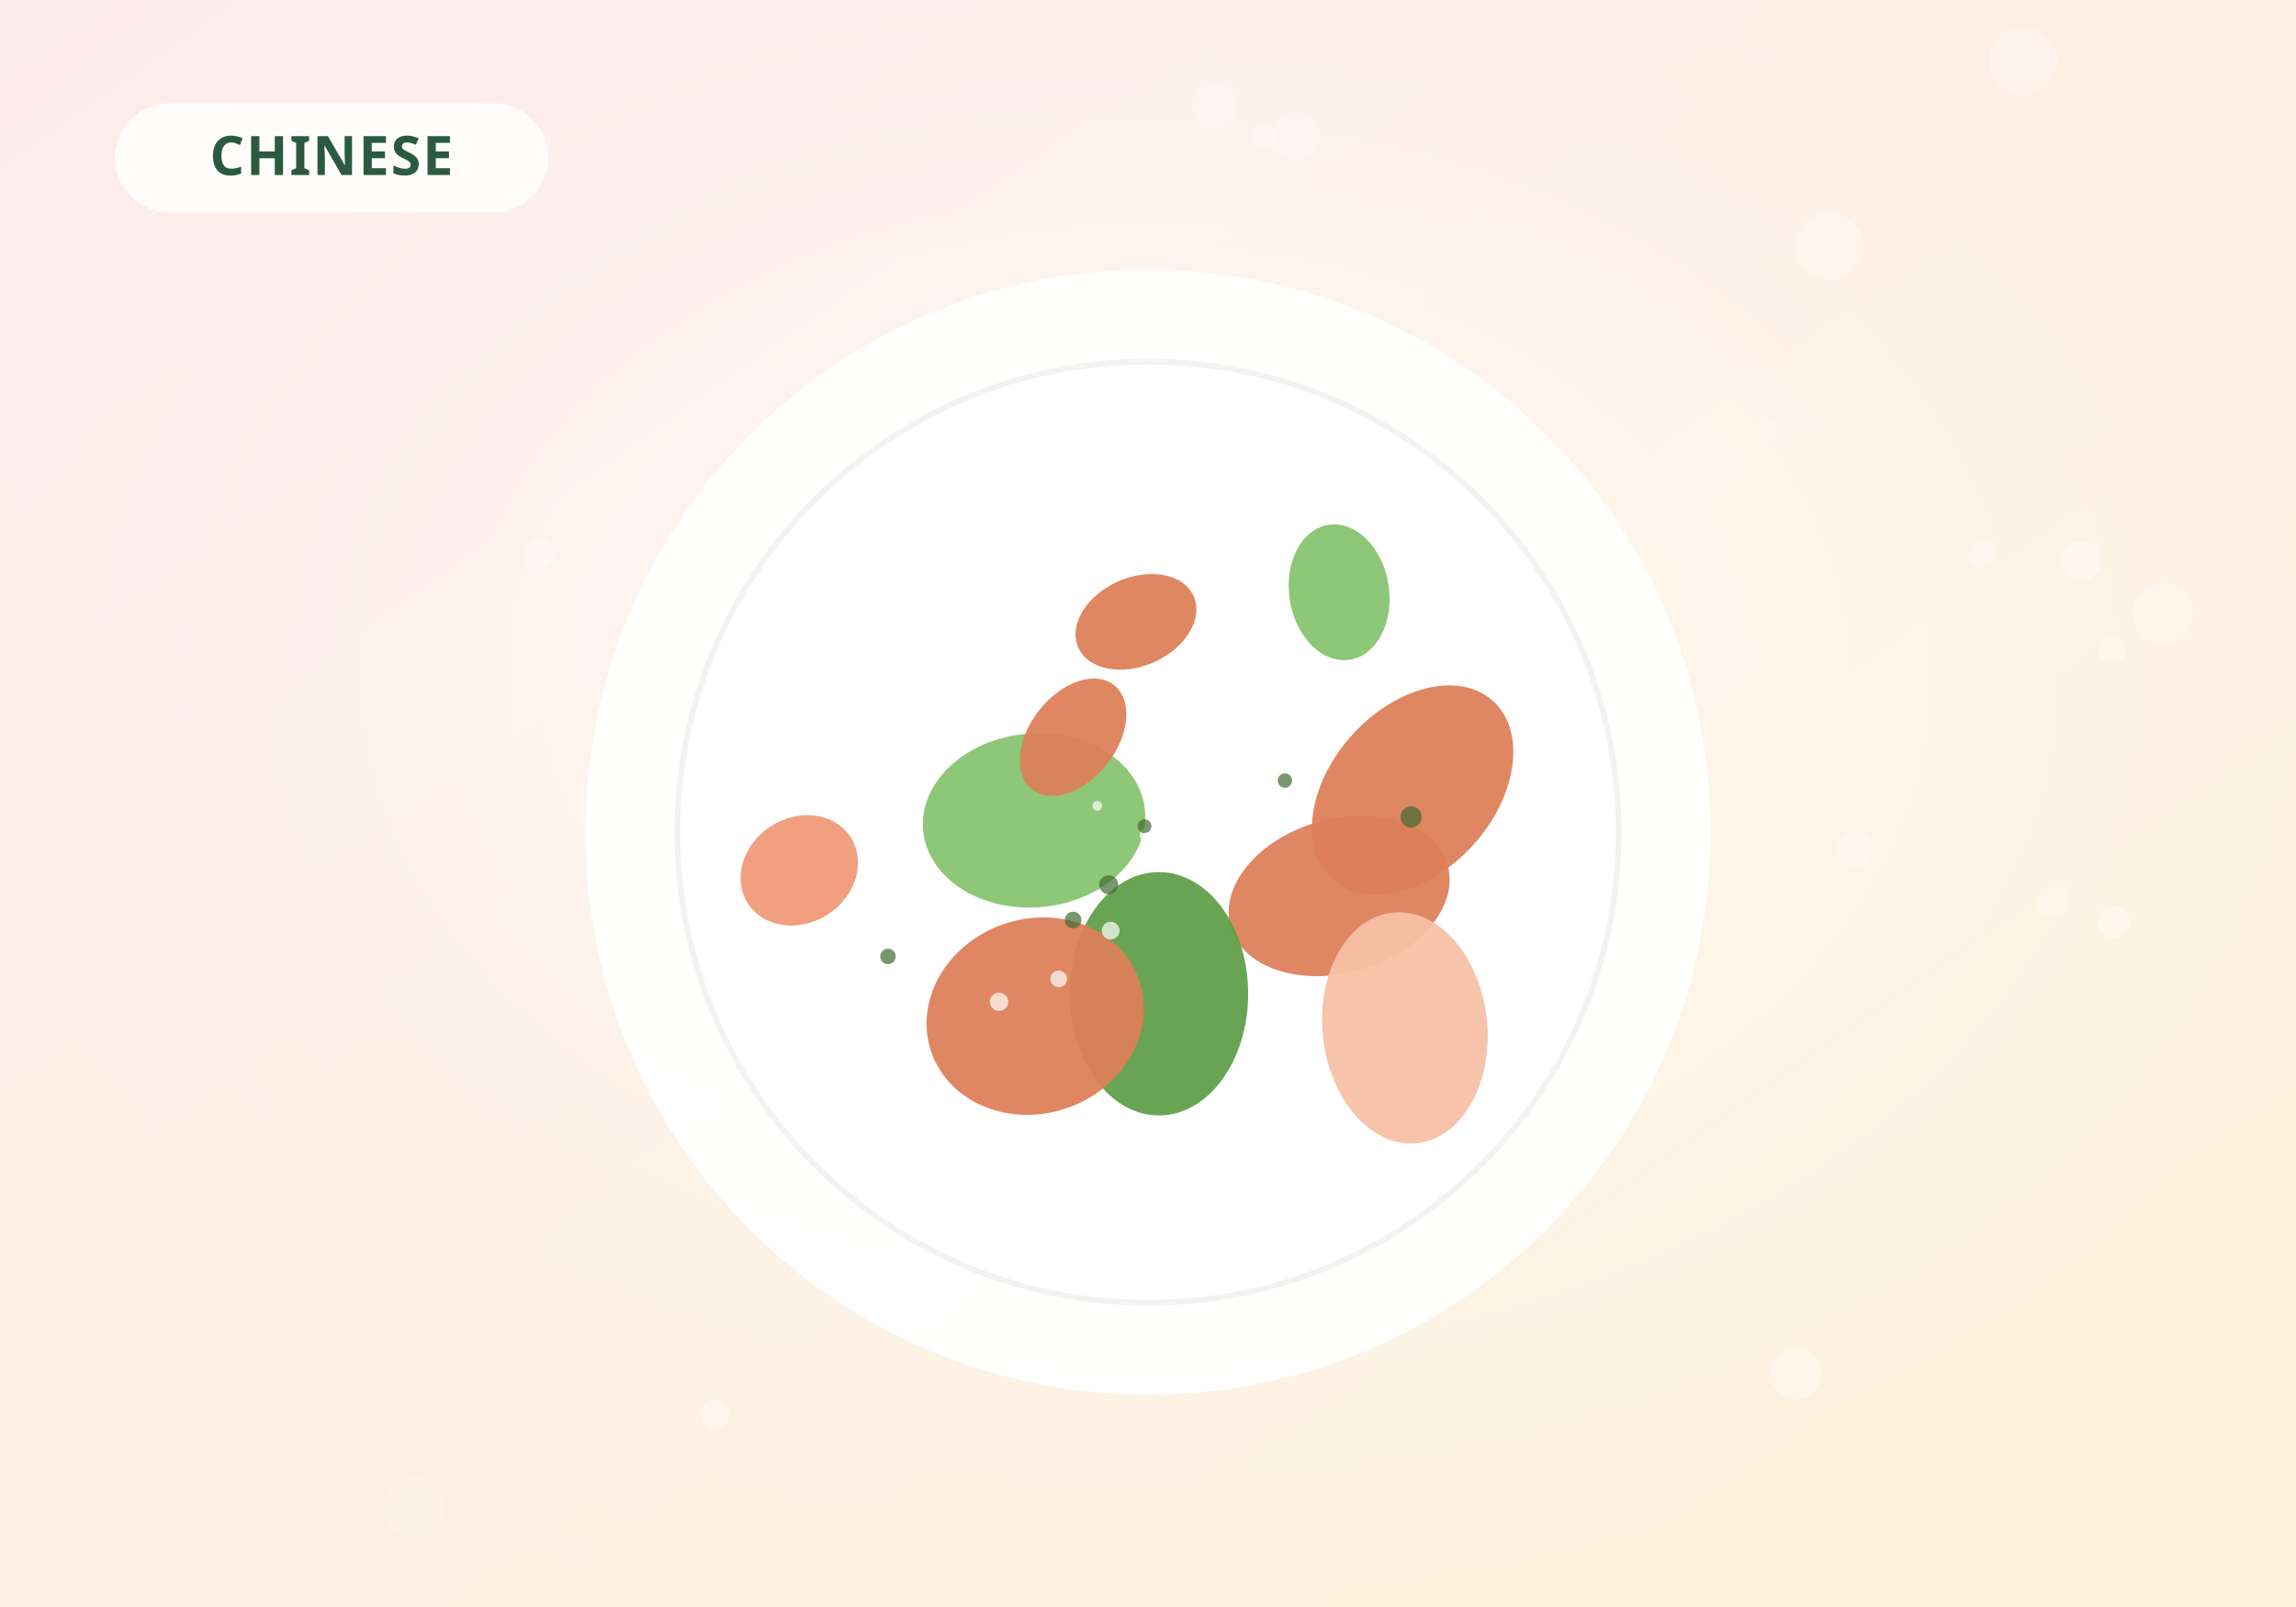
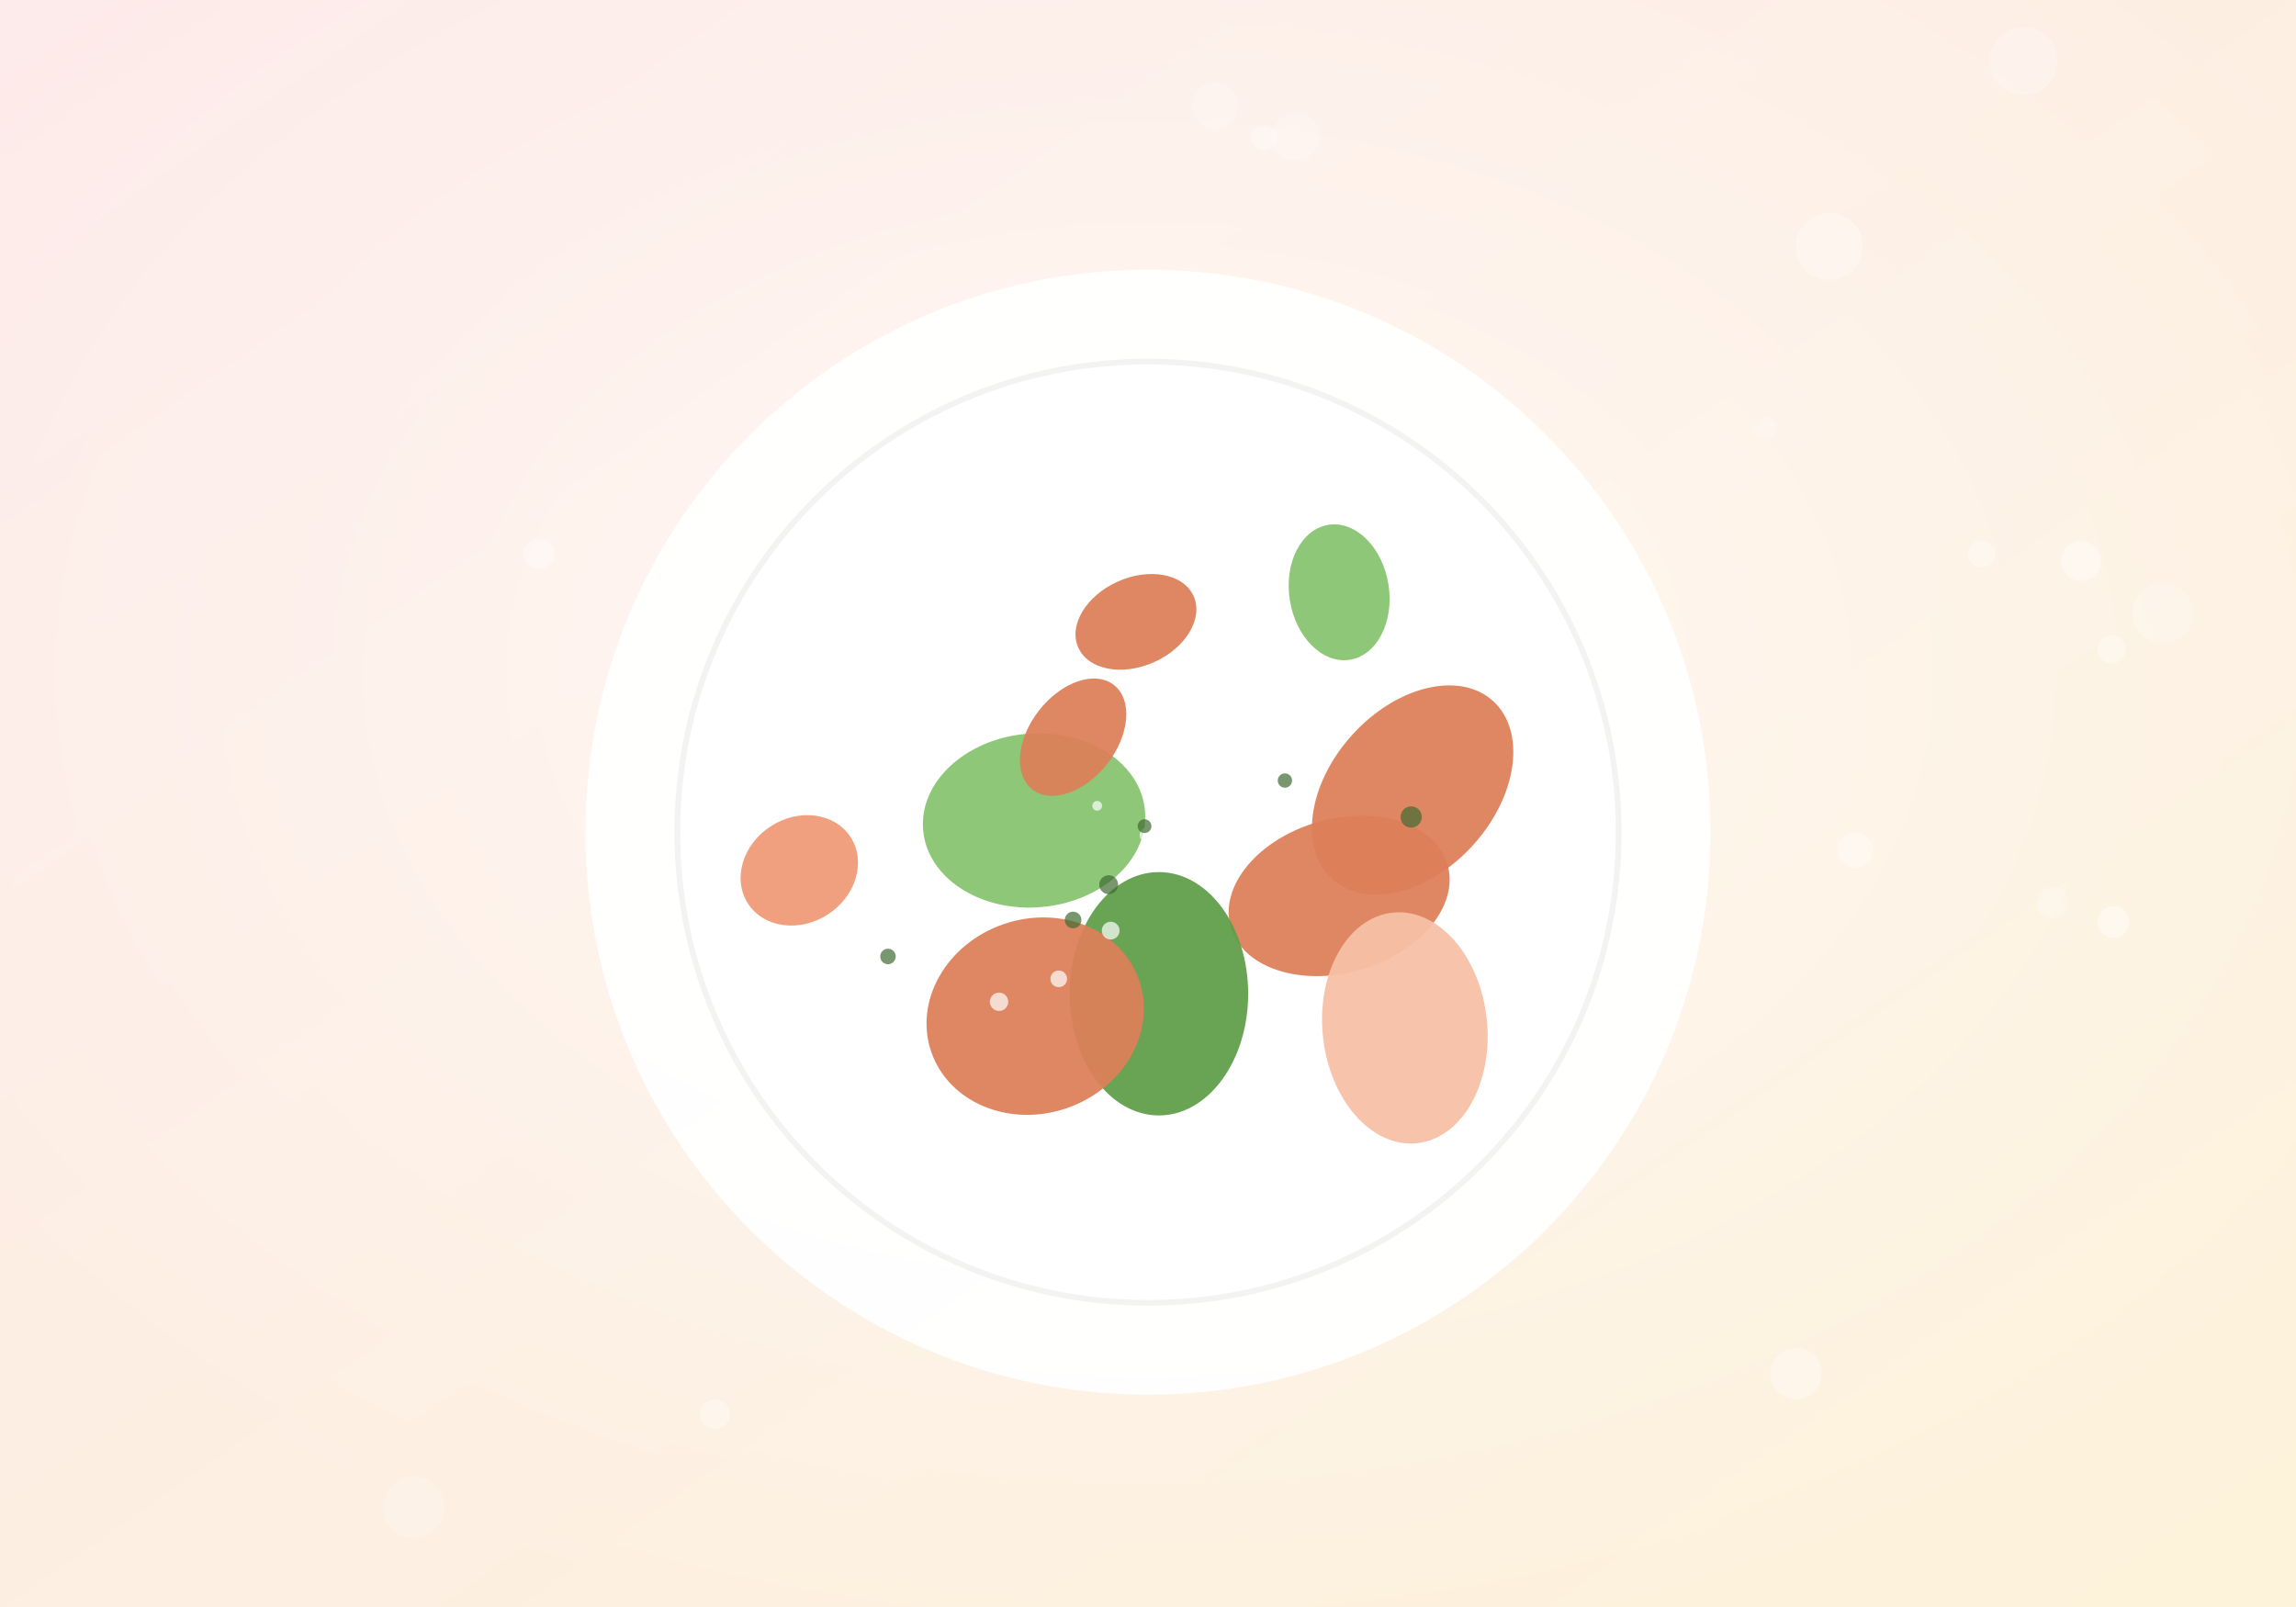
<svg xmlns="http://www.w3.org/2000/svg" viewBox="0 0 800 560" width="800" height="560" role="img" aria-label="Shrimp with Scrambled Egg">
  <defs>
    <linearGradient id="bg" x1="0" y1="0" x2="1" y2="1">
      <stop offset="0%" stop-color="#fdeaea" />
      <stop offset="100%" stop-color="#fdf3da" />
    </linearGradient>
    <radialGradient id="glow" cx="50%" cy="42%" r="62%">
      <stop offset="0%" stop-color="#ffffff" stop-opacity="0.55" />
      <stop offset="100%" stop-color="#ffffff" stop-opacity="0" />
    </radialGradient>
  </defs>
  <rect width="800" height="560" fill="url(#bg)" />
  <rect width="800" height="560" fill="url(#glow)" />
  <circle cx="615.2" cy="149.2" r="3.9" fill="#ffffff" opacity="0.19" />
  <circle cx="736.4" cy="321.3" r="5.5" fill="#ffffff" opacity="0.39" />
  <circle cx="725.1" cy="195.5" r="7.0" fill="#ffffff" opacity="0.40" />
  <circle cx="735.8" cy="226.3" r="4.9" fill="#ffffff" opacity="0.30" />
  <circle cx="423.4" cy="36.9" r="8.0" fill="#ffffff" opacity="0.24" />
  <circle cx="249.1" cy="492.8" r="5.2" fill="#ffffff" opacity="0.33" />
  <circle cx="451.5" cy="47.6" r="8.3" fill="#ffffff" opacity="0.22" />
  <circle cx="753.7" cy="213.8" r="10.6" fill="#ffffff" opacity="0.23" />
  <circle cx="187.8" cy="192.9" r="5.3" fill="#ffffff" opacity="0.32" />
  <circle cx="144.1" cy="525.3" r="10.7" fill="#ffffff" opacity="0.20" />
  <circle cx="715.2" cy="314.5" r="5.6" fill="#ffffff" opacity="0.21" />
  <circle cx="705.0" cy="21.2" r="11.8" fill="#ffffff" opacity="0.27" />
  <circle cx="646.4" cy="296.3" r="6.2" fill="#ffffff" opacity="0.40" />
  <circle cx="690.4" cy="193.0" r="4.7" fill="#ffffff" opacity="0.33" />
  <circle cx="625.8" cy="478.6" r="9.0" fill="#ffffff" opacity="0.31" />
  <circle cx="440.3" cy="47.9" r="4.5" fill="#ffffff" opacity="0.28" />
  <circle cx="637.4" cy="85.9" r="11.7" fill="#ffffff" opacity="0.27" />
  <circle cx="400" cy="290" r="196" fill="#ffffff" opacity="0.96" />
  <circle cx="400" cy="290" r="164" fill="#ffffff" />
  <circle cx="400" cy="290" r="164" fill="none" stroke="#000000" stroke-opacity="0.05" stroke-width="2" />
  <ellipse cx="466.6" cy="312.2" rx="39.3" ry="26.8" fill="#dd7f58" opacity="0.94" transform="rotate(164 466.6 312.2)" />
  <ellipse cx="489.5" cy="358.2" rx="40.4" ry="28.7" fill="#f7c0a6" opacity="0.94" transform="rotate(84 489.5 358.2)" />
  <ellipse cx="403.8" cy="346.3" rx="42.4" ry="31.1" fill="#5f9e49" opacity="0.94" transform="rotate(90 403.8 346.3)" />
  <ellipse cx="360.7" cy="354.1" rx="38.3" ry="33.9" fill="#dd7f58" opacity="0.94" transform="rotate(161 360.7 354.1)" />
  <ellipse cx="278.5" cy="303.3" rx="21.3" ry="18.3" fill="#ef9a76" opacity="0.94" transform="rotate(147 278.5 303.3)" />
  <ellipse cx="360.3" cy="285.9" rx="38.8" ry="30.3" fill="#87c46f" opacity="0.94" transform="rotate(175 360.3 285.9)" />
  <ellipse cx="373.9" cy="256.9" rx="23.1" ry="15.1" fill="#dd7f58" opacity="0.94" transform="rotate(128 373.9 256.9)" />
  <ellipse cx="395.8" cy="216.7" rx="22.0" ry="15.4" fill="#dd7f58" opacity="0.94" transform="rotate(156 395.8 216.7)" />
  <ellipse cx="466.6" cy="206.4" rx="23.8" ry="17.4" fill="#87c46f" opacity="0.94" transform="rotate(81 466.6 206.4)" />
  <ellipse cx="492.2" cy="275.3" rx="41.8" ry="28.5" fill="#dd7f58" opacity="0.94" transform="rotate(132 492.2 275.3)" />
  <circle cx="348.1" cy="349.1" r="3.2" fill="#ffffff" opacity="0.7" />
  <circle cx="491.7" cy="284.7" r="3.7" fill="#3f6b32" opacity="0.7" />
  <circle cx="399.8" cy="291.0" r="2.7" fill="#ffffff" opacity="0.7" />
  <circle cx="387.0" cy="324.3" r="3.1" fill="#ffffff" opacity="0.7" />
  <circle cx="309.4" cy="333.3" r="2.7" fill="#3f6b32" opacity="0.7" />
  <circle cx="411.1" cy="286.5" r="4.0" fill="#ffffff" opacity="0.7" />
  <circle cx="426.0" cy="292.4" r="2.0" fill="#ffffff" opacity="0.7" />
  <circle cx="368.9" cy="341.1" r="2.9" fill="#ffffff" opacity="0.7" />
  <circle cx="435.0" cy="269.0" r="2.2" fill="#ffffff" opacity="0.7" />
  <circle cx="382.3" cy="280.8" r="1.7" fill="#ffffff" opacity="0.7" />
  <circle cx="398.8" cy="287.9" r="2.4" fill="#3f6b32" opacity="0.7" />
  <circle cx="411.3" cy="299.9" r="2.5" fill="#ffffff" opacity="0.7" />
  <circle cx="373.9" cy="320.6" r="2.9" fill="#3f6b32" opacity="0.7" />
  <circle cx="447.7" cy="272.0" r="2.5" fill="#3f6b32" opacity="0.7" />
  <circle cx="386.3" cy="308.3" r="3.3" fill="#3f6b32" opacity="0.7" />
  <circle cx="436.9" cy="218.2" r="3.8" fill="#ffffff" opacity="0.7" />
-   <g>
-     <rect x="40" y="36" rx="19" ry="19" width="151" height="38" fill="#ffffff" opacity="0.82" />
-     <text x="115.5" y="61" text-anchor="middle" font-family="Segoe UI, system-ui, sans-serif" font-size="19" font-weight="700" fill="#2b5a41" letter-spacing="0.6">CHINESE</text>
-   </g>
</svg>
